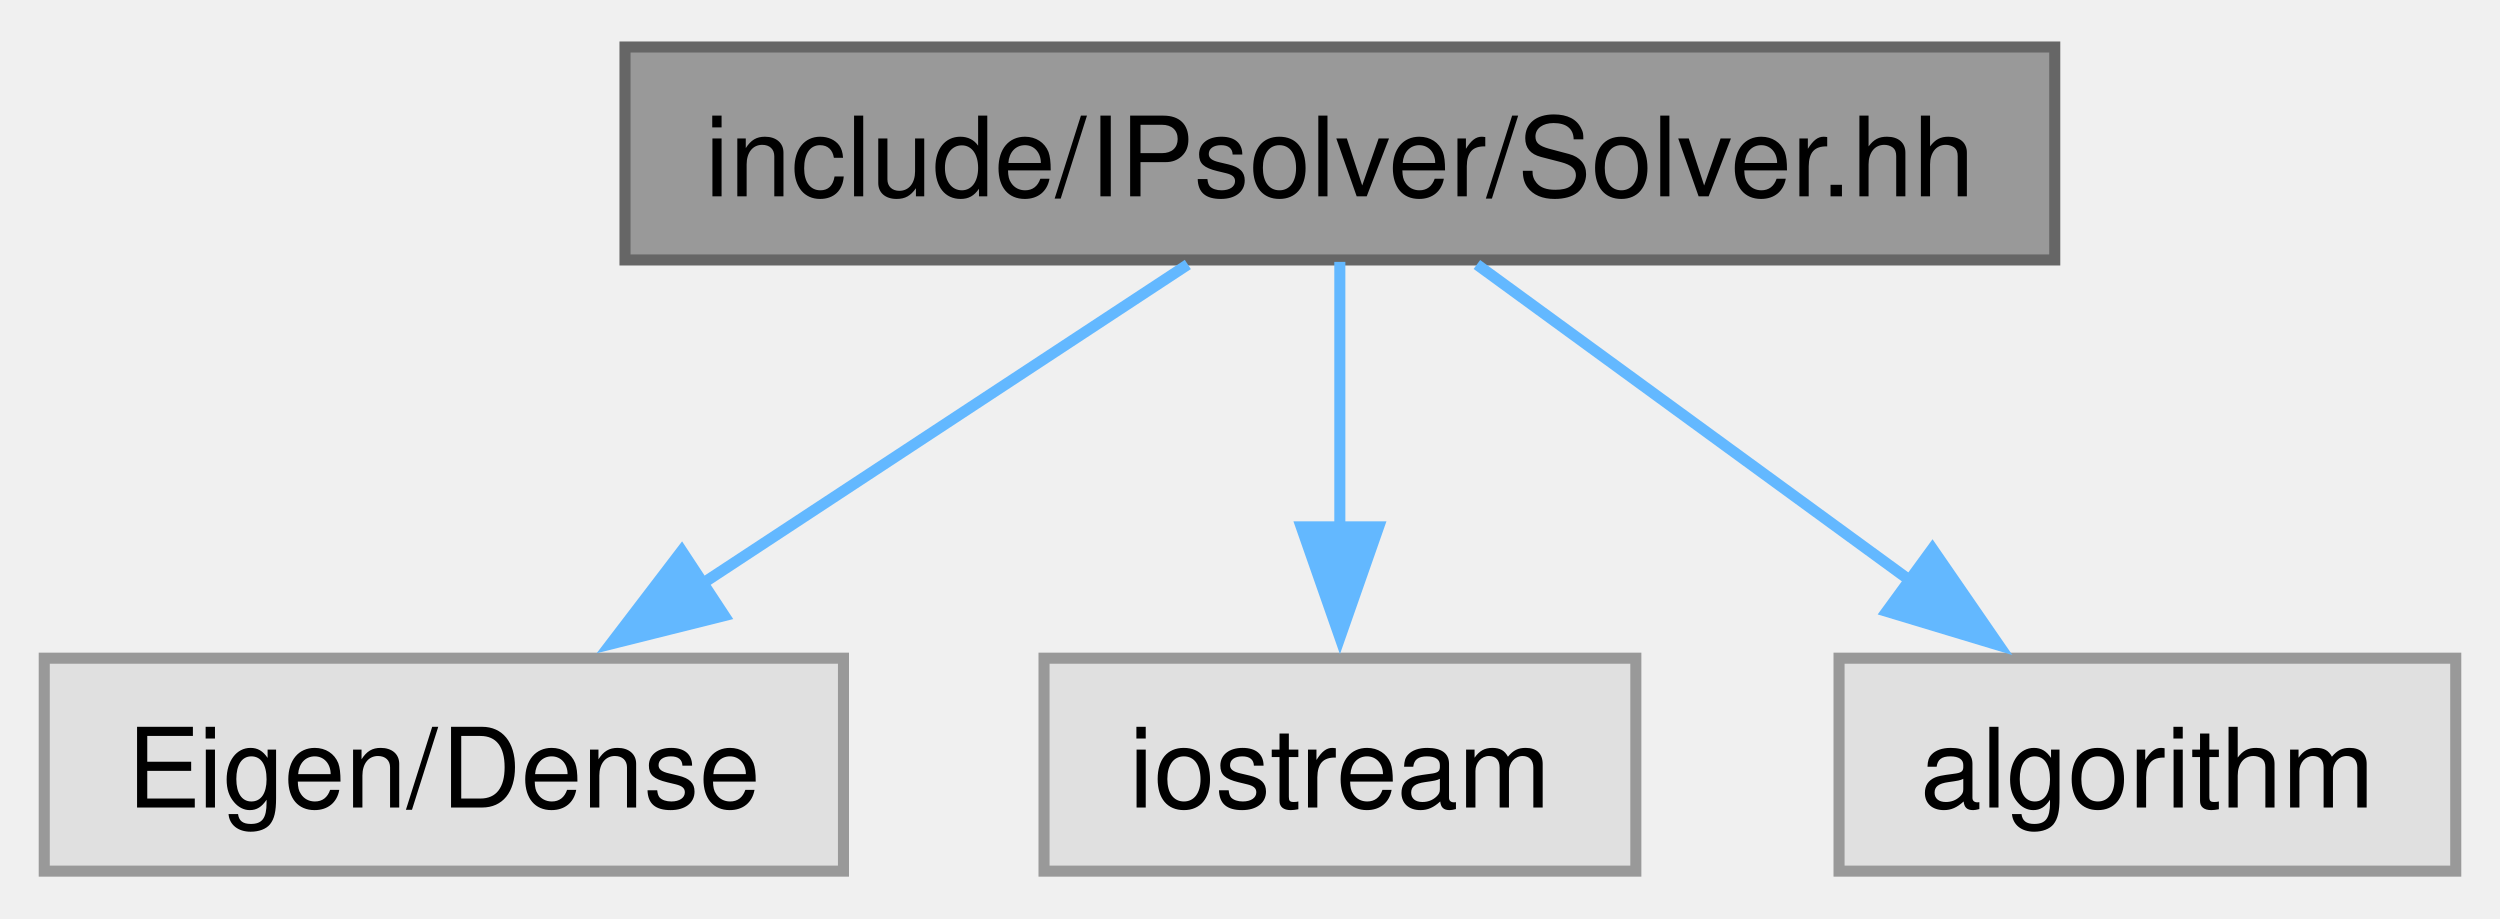
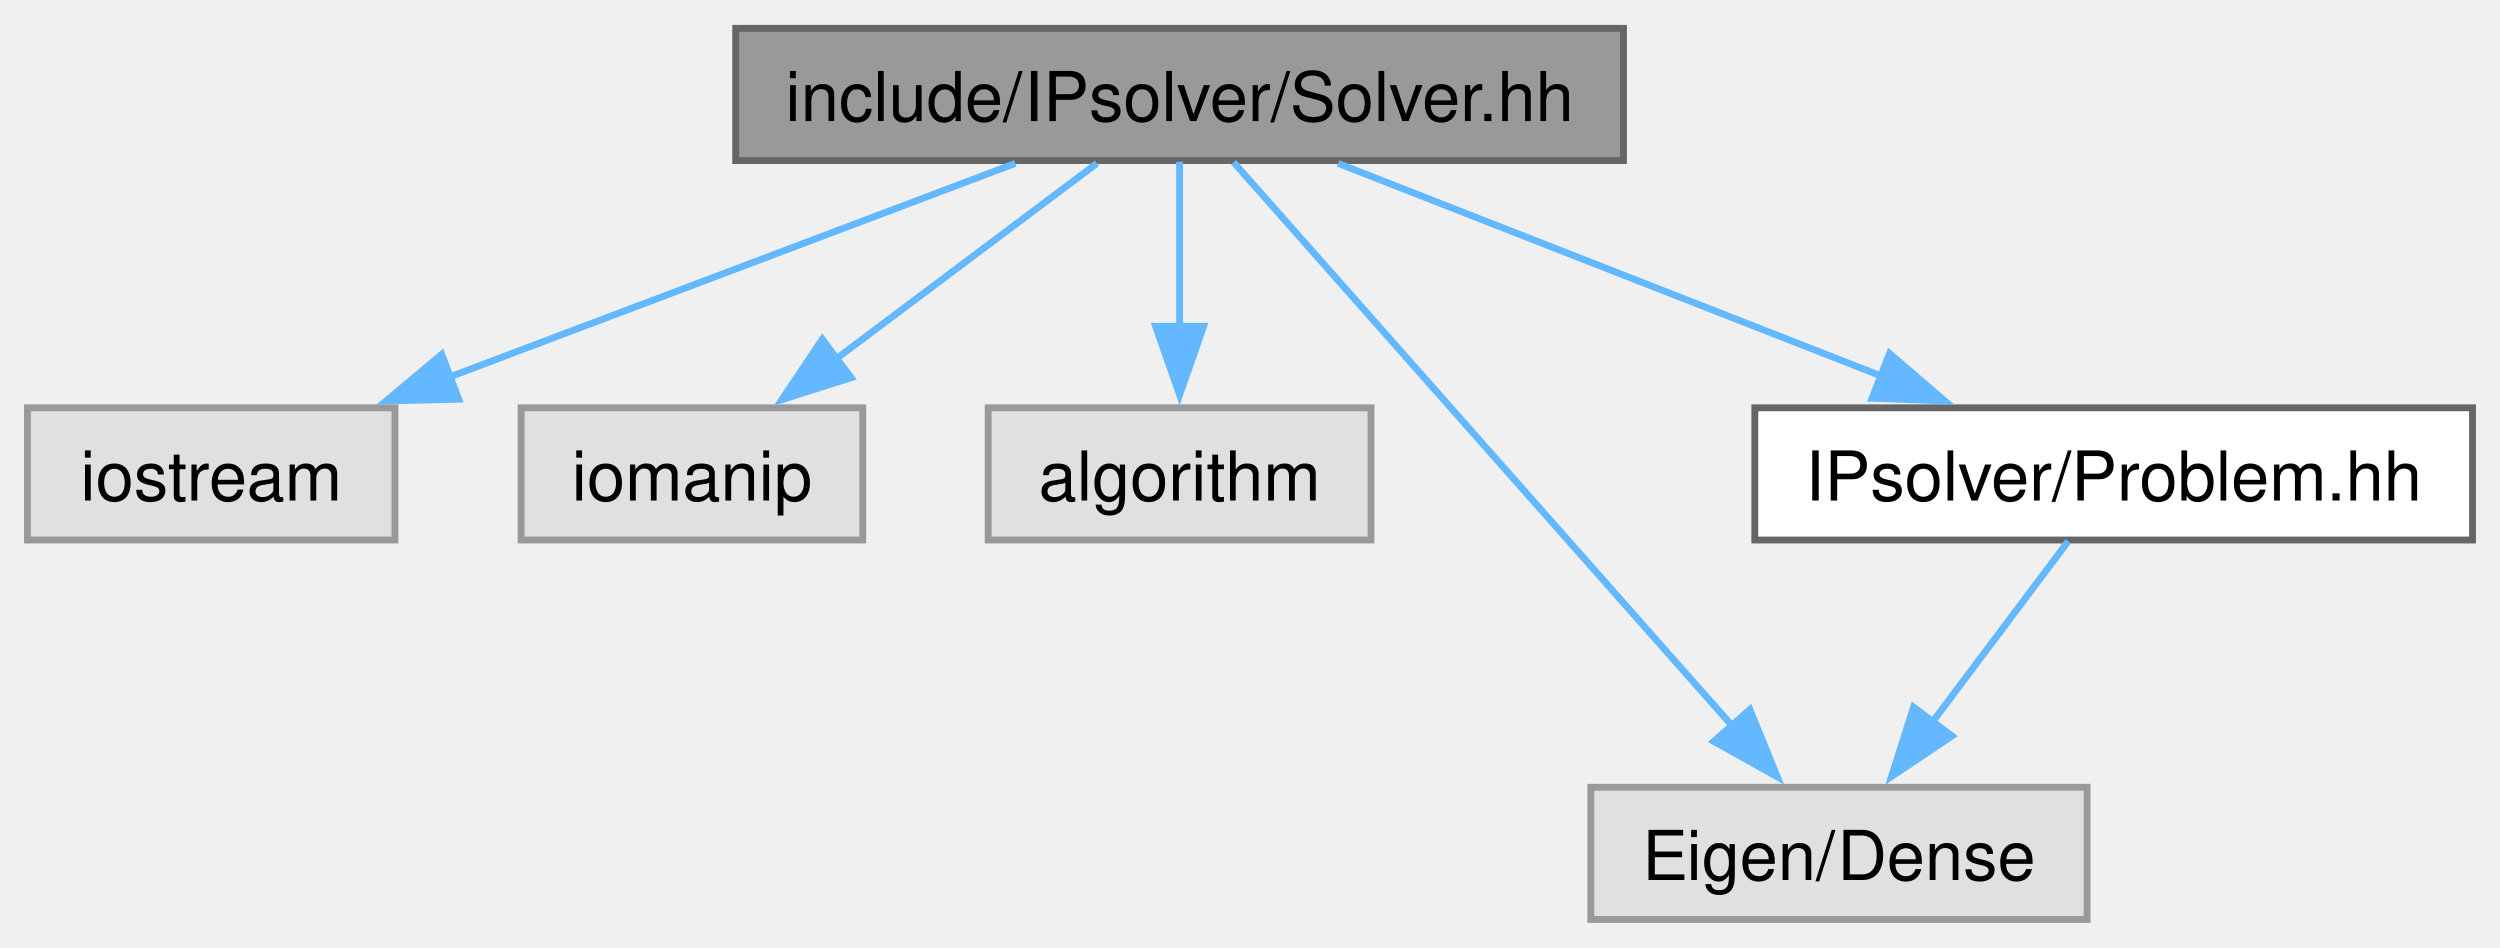
- <svg xmlns="http://www.w3.org/2000/svg" xmlns:xlink="http://www.w3.org/1999/xlink" width="226pt" height="83pt" viewBox="0.00 0.00 226.00 82.50">
-   <g id="graph0" class="graph" transform="scale(1 1) rotate(0) translate(4 78.5)">
+ <svg xmlns="http://www.w3.org/2000/svg" xmlns:xlink="http://www.w3.org/1999/xlink" width="364pt" height="138pt" viewBox="0.00 0.00 364.00 137.75">
+   <g id="graph0" class="graph" transform="scale(1 1) rotate(0) translate(4 133.75)">
    <g id="Node000001" class="node">
      <g id="a_Node000001">
        <a xlink:title=" ">
-           <polygon fill="#999999" stroke="#666666" points="181.75,-74.5 52.5,-74.5 52.5,-55.25 181.75,-55.25 181.75,-74.5" />
-           <text text-anchor="middle" x="117.12" y="-61" font-family="Helvetica,sans-Serif" font-size="10.00">include/IPsolver/Solver.hh</text>
+           <polygon fill="#999999" stroke="#666666" points="232.38,-129.75 103.12,-129.75 103.12,-110.5 232.38,-110.5 232.38,-129.75" />
+           <text text-anchor="middle" x="167.75" y="-116.25" font-family="Helvetica,sans-Serif" font-size="10.00">include/IPsolver/Solver.hh</text>
        </a>
      </g>
    </g>
    <g id="Node000002" class="node">
      <g id="a_Node000002">
        <a xlink:title=" ">
-           <polygon fill="#e0e0e0" stroke="#999999" points="72.25,-19.25 0,-19.25 0,0 72.25,0 72.25,-19.25" />
-           <text text-anchor="middle" x="36.12" y="-5.75" font-family="Helvetica,sans-Serif" font-size="10.00">Eigen/Dense</text>
+           <polygon fill="#e0e0e0" stroke="#999999" points="53.5,-74.5 0,-74.5 0,-55.25 53.5,-55.25 53.5,-74.5" />
+           <text text-anchor="middle" x="26.75" y="-61" font-family="Helvetica,sans-Serif" font-size="10.00">iostream</text>
        </a>
      </g>
    </g>
    <g id="edge1_Node000001_Node000002" class="edge">
      <g id="a_edge1_Node000001_Node000002">
        <a xlink:title=" ">
-           <path fill="none" stroke="#63b8ff" d="M103.38,-54.84C91.4,-46.96 73.75,-35.36 59.54,-26.02" />
-           <polygon fill="#63b8ff" stroke="#63b8ff" points="61.48,-23.1 51.2,-20.53 57.63,-28.95 61.48,-23.1" />
+           <path fill="none" stroke="#63b8ff" d="M143.83,-110.09C121.25,-101.56 87.11,-88.67 61.52,-79.01" />
+           <polygon fill="#63b8ff" stroke="#63b8ff" points="62.79,-75.75 52.2,-75.49 60.32,-82.29 62.79,-75.75" />
        </a>
      </g>
    </g>
    <g id="Node000003" class="node">
      <g id="a_Node000003">
        <a xlink:title=" ">
-           <polygon fill="#e0e0e0" stroke="#999999" points="143.88,-19.25 90.38,-19.25 90.38,0 143.88,0 143.88,-19.25" />
-           <text text-anchor="middle" x="117.12" y="-5.75" font-family="Helvetica,sans-Serif" font-size="10.00">iostream</text>
+           <polygon fill="#e0e0e0" stroke="#999999" points="121.62,-74.5 71.88,-74.5 71.88,-55.25 121.62,-55.25 121.62,-74.5" />
+           <text text-anchor="middle" x="96.75" y="-61" font-family="Helvetica,sans-Serif" font-size="10.00">iomanip</text>
        </a>
      </g>
    </g>
    <g id="edge2_Node000001_Node000003" class="edge">
      <g id="a_edge2_Node000001_Node000003">
        <a xlink:title=" ">
-           <path fill="none" stroke="#63b8ff" d="M117.12,-55.08C117.12,-48.57 117.12,-39.42 117.12,-31.12" />
-           <polygon fill="#63b8ff" stroke="#63b8ff" points="120.63,-31.12 117.13,-21.12 113.63,-31.12 120.63,-31.12" />
+           <path fill="none" stroke="#63b8ff" d="M155.71,-110.09C145.34,-102.32 130.15,-90.92 117.78,-81.65" />
+           <polygon fill="#63b8ff" stroke="#63b8ff" points="119.93,-78.88 109.83,-75.68 115.73,-84.48 119.93,-78.88" />
        </a>
      </g>
    </g>
    <g id="Node000004" class="node">
      <g id="a_Node000004">
        <a xlink:title=" ">
-           <polygon fill="#e0e0e0" stroke="#999999" points="218,-19.25 162.25,-19.25 162.25,0 218,0 218,-19.25" />
-           <text text-anchor="middle" x="190.12" y="-5.75" font-family="Helvetica,sans-Serif" font-size="10.00">algorithm</text>
+           <polygon fill="#e0e0e0" stroke="#999999" points="195.62,-74.5 139.88,-74.5 139.88,-55.25 195.62,-55.25 195.62,-74.5" />
+           <text text-anchor="middle" x="167.75" y="-61" font-family="Helvetica,sans-Serif" font-size="10.00">algorithm</text>
        </a>
      </g>
    </g>
    <g id="edge3_Node000001_Node000004" class="edge">
      <g id="a_edge3_Node000001_Node000004">
        <a xlink:title=" ">
-           <path fill="none" stroke="#63b8ff" d="M129.51,-54.84C140.27,-46.99 156.1,-35.45 168.88,-26.12" />
-           <polygon fill="#63b8ff" stroke="#63b8ff" points="170.69,-29.14 176.7,-20.42 166.56,-23.48 170.69,-29.14" />
+           <path fill="none" stroke="#63b8ff" d="M167.75,-110.33C167.75,-103.82 167.75,-94.67 167.75,-86.37" />
+           <polygon fill="#63b8ff" stroke="#63b8ff" points="171.25,-86.37 167.75,-76.37 164.25,-86.37 171.25,-86.37" />
+         </a>
+       </g>
+     </g>
+     <g id="Node000005" class="node">
+       <g id="a_Node000005">
+         <a xlink:title=" ">
+           <polygon fill="#e0e0e0" stroke="#999999" points="299.88,-19.25 227.62,-19.25 227.62,0 299.88,0 299.88,-19.25" />
+           <text text-anchor="middle" x="263.75" y="-5.75" font-family="Helvetica,sans-Serif" font-size="10.00">Eigen/Dense</text>
+         </a>
+       </g>
+     </g>
+     <g id="edge4_Node000001_Node000005" class="edge">
+       <g id="a_edge4_Node000001_Node000005">
+         <a xlink:title=" ">
+           <path fill="none" stroke="#63b8ff" d="M175.61,-110.25C191.43,-92.36 227.39,-51.72 248.16,-28.25" />
+           <polygon fill="#63b8ff" stroke="#63b8ff" points="250.78,-30.57 254.78,-20.76 245.53,-25.93 250.78,-30.57" />
+         </a>
+       </g>
+     </g>
+     <g id="Node000006" class="node">
+       <g id="a_Node000006">
+         <a xlink:href="_problem_8hh.html" target="_top" xlink:title=" ">
+           <polygon fill="white" stroke="#666666" points="356,-74.5 251.5,-74.5 251.5,-55.25 356,-55.25 356,-74.5" />
+           <text text-anchor="middle" x="303.75" y="-61" font-family="Helvetica,sans-Serif" font-size="10.00">IPsolver/Problem.hh</text>
+         </a>
+       </g>
+     </g>
+     <g id="edge5_Node000001_Node000006" class="edge">
+       <g id="a_edge5_Node000001_Node000006">
+         <a xlink:title=" ">
+           <path fill="none" stroke="#63b8ff" d="M190.82,-110.09C212.51,-101.6 245.23,-88.79 269.88,-79.14" />
+           <polygon fill="#63b8ff" stroke="#63b8ff" points="271.12,-82.41 279.16,-75.5 268.57,-75.89 271.12,-82.41" />
+         </a>
+       </g>
+     </g>
+     <g id="edge6_Node000006_Node000005" class="edge">
+       <g id="a_edge6_Node000006_Node000005">
+         <a xlink:title=" ">
+           <path fill="none" stroke="#63b8ff" d="M297.14,-55.08C291.79,-47.96 284.07,-37.68 277.4,-28.8" />
+           <polygon fill="#63b8ff" stroke="#63b8ff" points="280.21,-26.71 271.41,-20.82 274.62,-30.92 280.21,-26.71" />
        </a>
      </g>
    </g>
  </g>
</svg>
